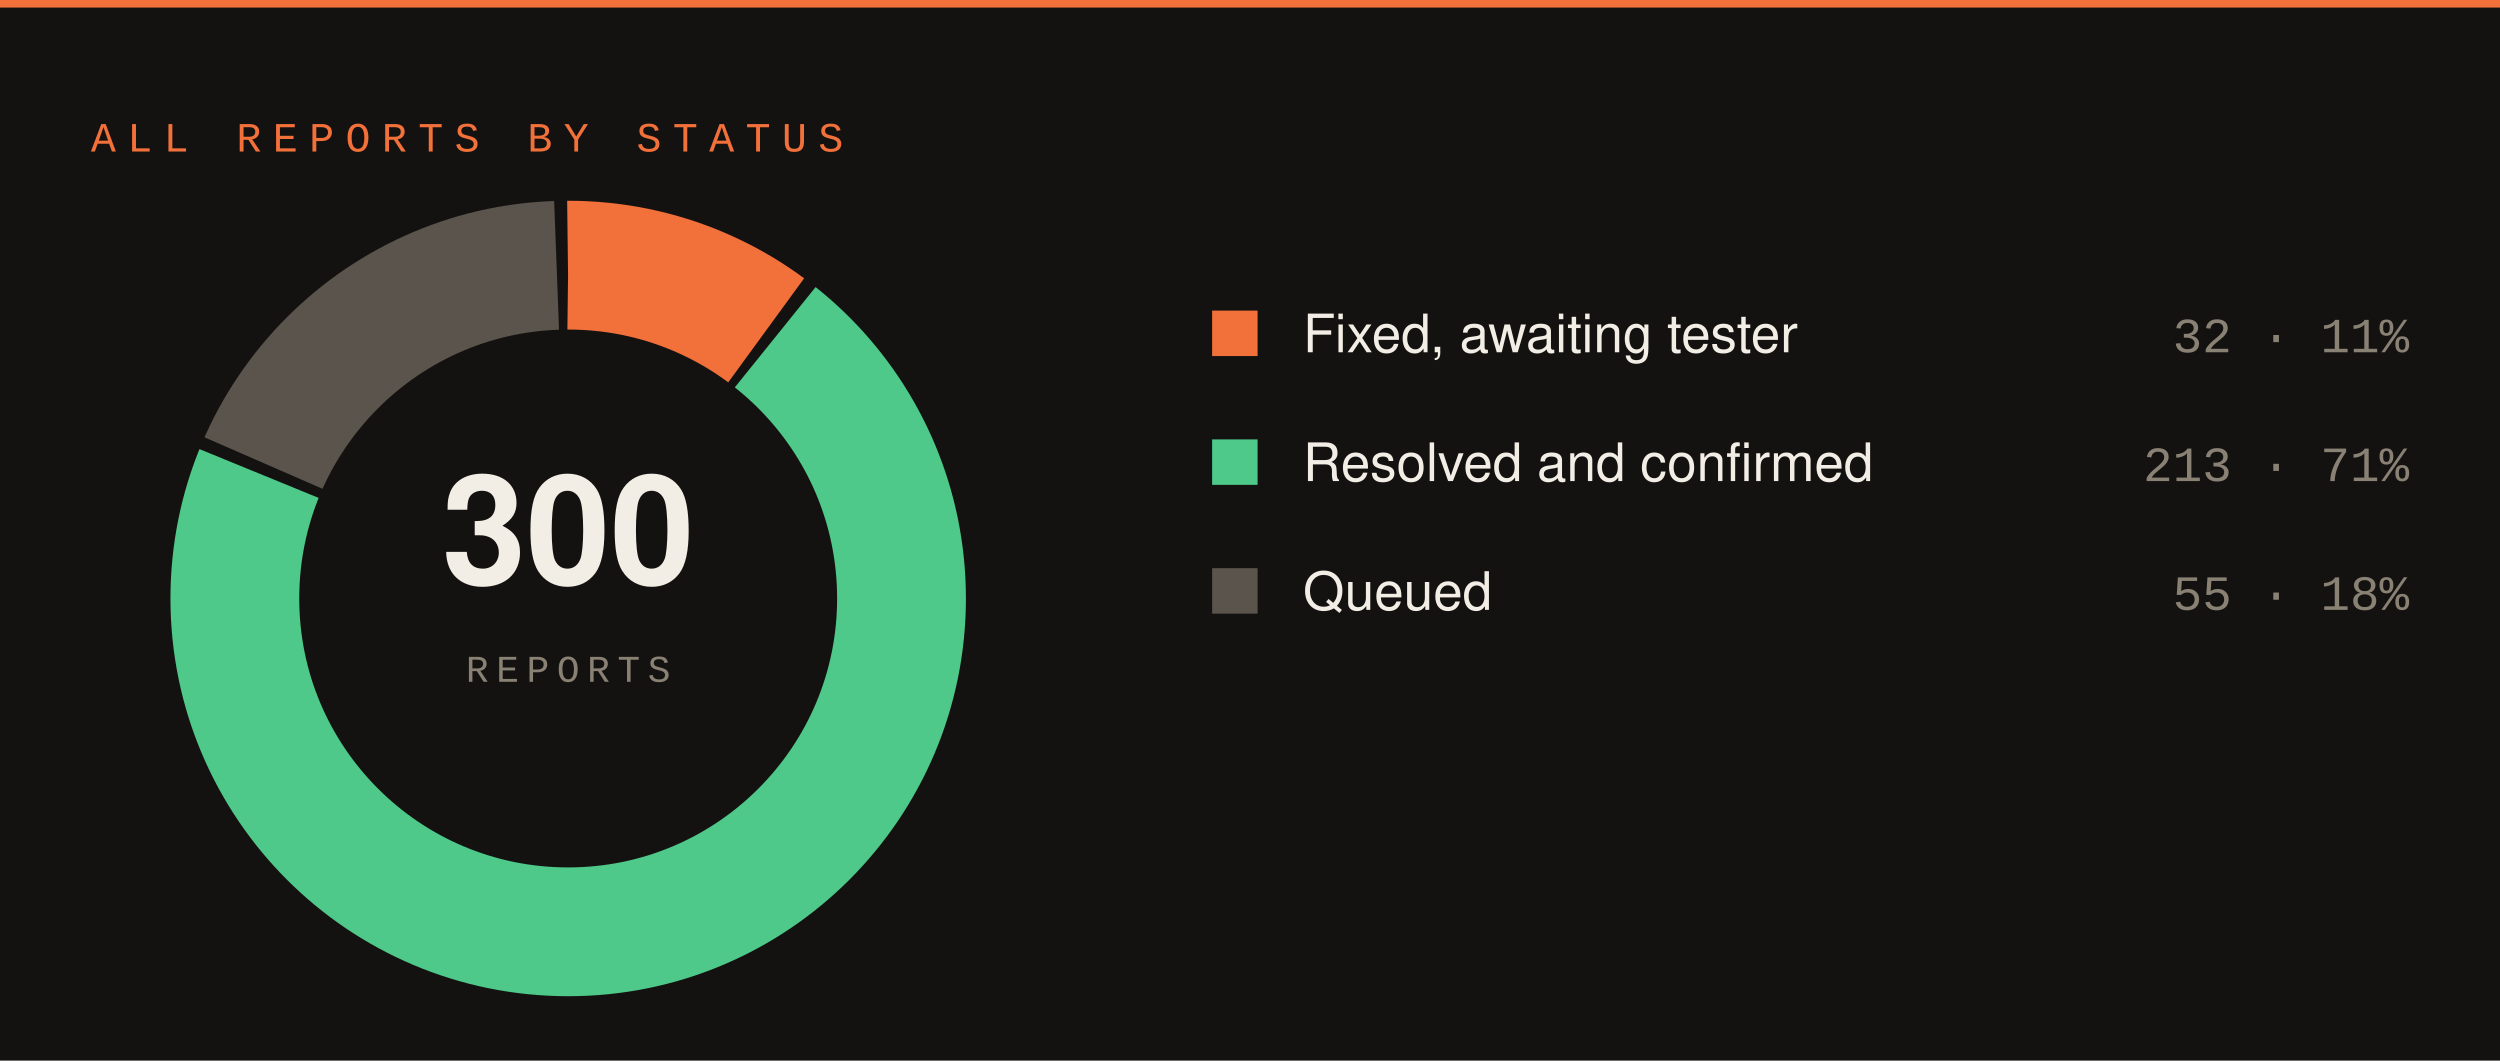
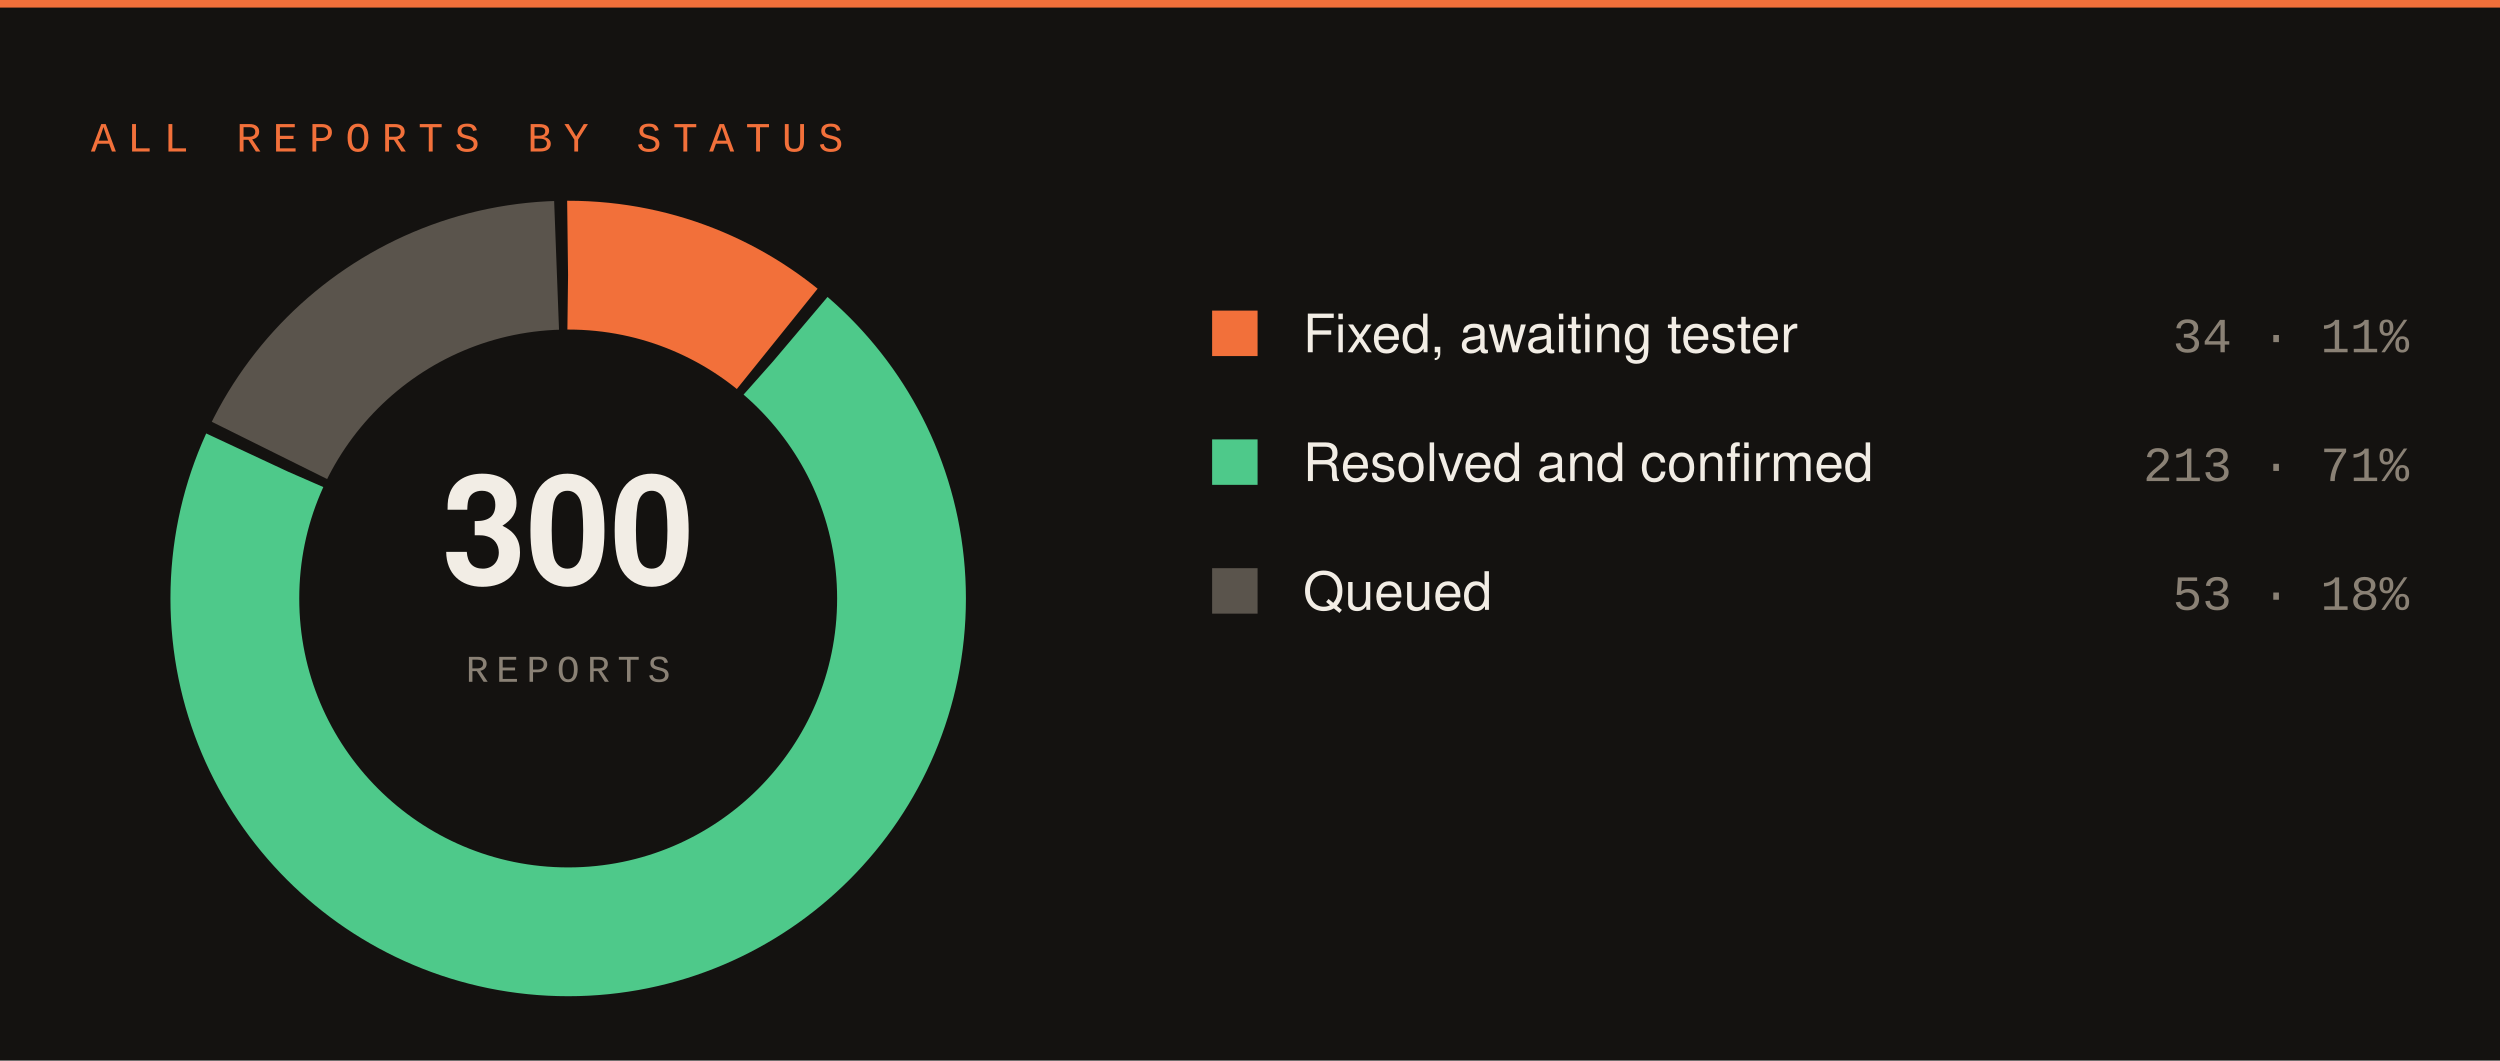
<svg xmlns="http://www.w3.org/2000/svg" width="660" height="280" viewBox="0 0 660 280">
  <rect width="660" height="280" fill="#141210" />
  <rect x="0" y="0" width="660" height="2" fill="#f2703a" />
  <text x="24" y="40" font-family="SFMono-Regular,Consolas,Liberation Mono,monospace" font-size="11" letter-spacing="3" fill="#f2703a">ALL REPORTS BY STATUS</text>
-   <circle cx="150" cy="158" r="88" fill="none" stroke="#f2703a" stroke-width="34" stroke-dasharray="55.98 496.94" stroke-dashoffset="-0.00" transform="rotate(-90 150 158)" />
-   <circle cx="150" cy="158" r="88" fill="none" stroke="#4ec98a" stroke-width="34" stroke-dasharray="389.57 163.35" stroke-dashoffset="-58.98" transform="rotate(-90 150 158)" />
-   <circle cx="150" cy="158" r="88" fill="none" stroke="#5a544c" stroke-width="34" stroke-dasharray="98.37 454.55" stroke-dashoffset="-451.55" transform="rotate(-90 150 158)" />
+   <circle cx="150" cy="158" r="88" fill="none" stroke="#f2703a" stroke-width="34" stroke-dasharray="59.66 493.26" stroke-dashoffset="-0.00" transform="rotate(-90 150 158)" />
+   <circle cx="150" cy="158" r="88" fill="none" stroke="#4ec98a" stroke-width="34" stroke-dasharray="389.57 163.35" stroke-dashoffset="-62.66" transform="rotate(-90 150 158)" />
+   <circle cx="150" cy="158" r="88" fill="none" stroke="#5a544c" stroke-width="34" stroke-dasharray="94.68 458.24" stroke-dashoffset="-455.24" transform="rotate(-90 150 158)" />
  <text x="150" y="154" font-family="-apple-system,Segoe UI,Helvetica,Arial,sans-serif" font-size="40" font-weight="700" fill="#f2ede5" text-anchor="middle">300</text>
  <text x="150" y="180" font-family="SFMono-Regular,Consolas,Liberation Mono,monospace" font-size="10" letter-spacing="2" fill="#8a8175" text-anchor="middle">REPORTS</text>
  <rect x="320" y="82" width="12" height="12" fill="#f2703a" />
  <text x="344" y="93" font-family="-apple-system,Segoe UI,Helvetica,Arial,sans-serif" font-size="14" fill="#f2ede5">Fixed, awaiting tester</text>
-   <text x="636" y="93" font-family="SFMono-Regular,Consolas,Liberation Mono,monospace" font-size="13" fill="#8a8175" text-anchor="end">32 · 11%</text>
+   <text x="636" y="93" font-family="SFMono-Regular,Consolas,Liberation Mono,monospace" font-size="13" fill="#8a8175" text-anchor="end">34 · 11%</text>
  <rect x="320" y="116" width="12" height="12" fill="#4ec98a" />
  <text x="344" y="127" font-family="-apple-system,Segoe UI,Helvetica,Arial,sans-serif" font-size="14" fill="#f2ede5">Resolved and confirmed</text>
  <text x="636" y="127" font-family="SFMono-Regular,Consolas,Liberation Mono,monospace" font-size="13" fill="#8a8175" text-anchor="end">213 · 71%</text>
  <rect x="320" y="150" width="12" height="12" fill="#5a544c" />
  <text x="344" y="161" font-family="-apple-system,Segoe UI,Helvetica,Arial,sans-serif" font-size="14" fill="#f2ede5">Queued</text>
-   <text x="636" y="161" font-family="SFMono-Regular,Consolas,Liberation Mono,monospace" font-size="13" fill="#8a8175" text-anchor="end">55 · 18%</text>
+   <text x="636" y="161" font-family="SFMono-Regular,Consolas,Liberation Mono,monospace" font-size="13" fill="#8a8175" text-anchor="end">53 · 18%</text>
</svg>
